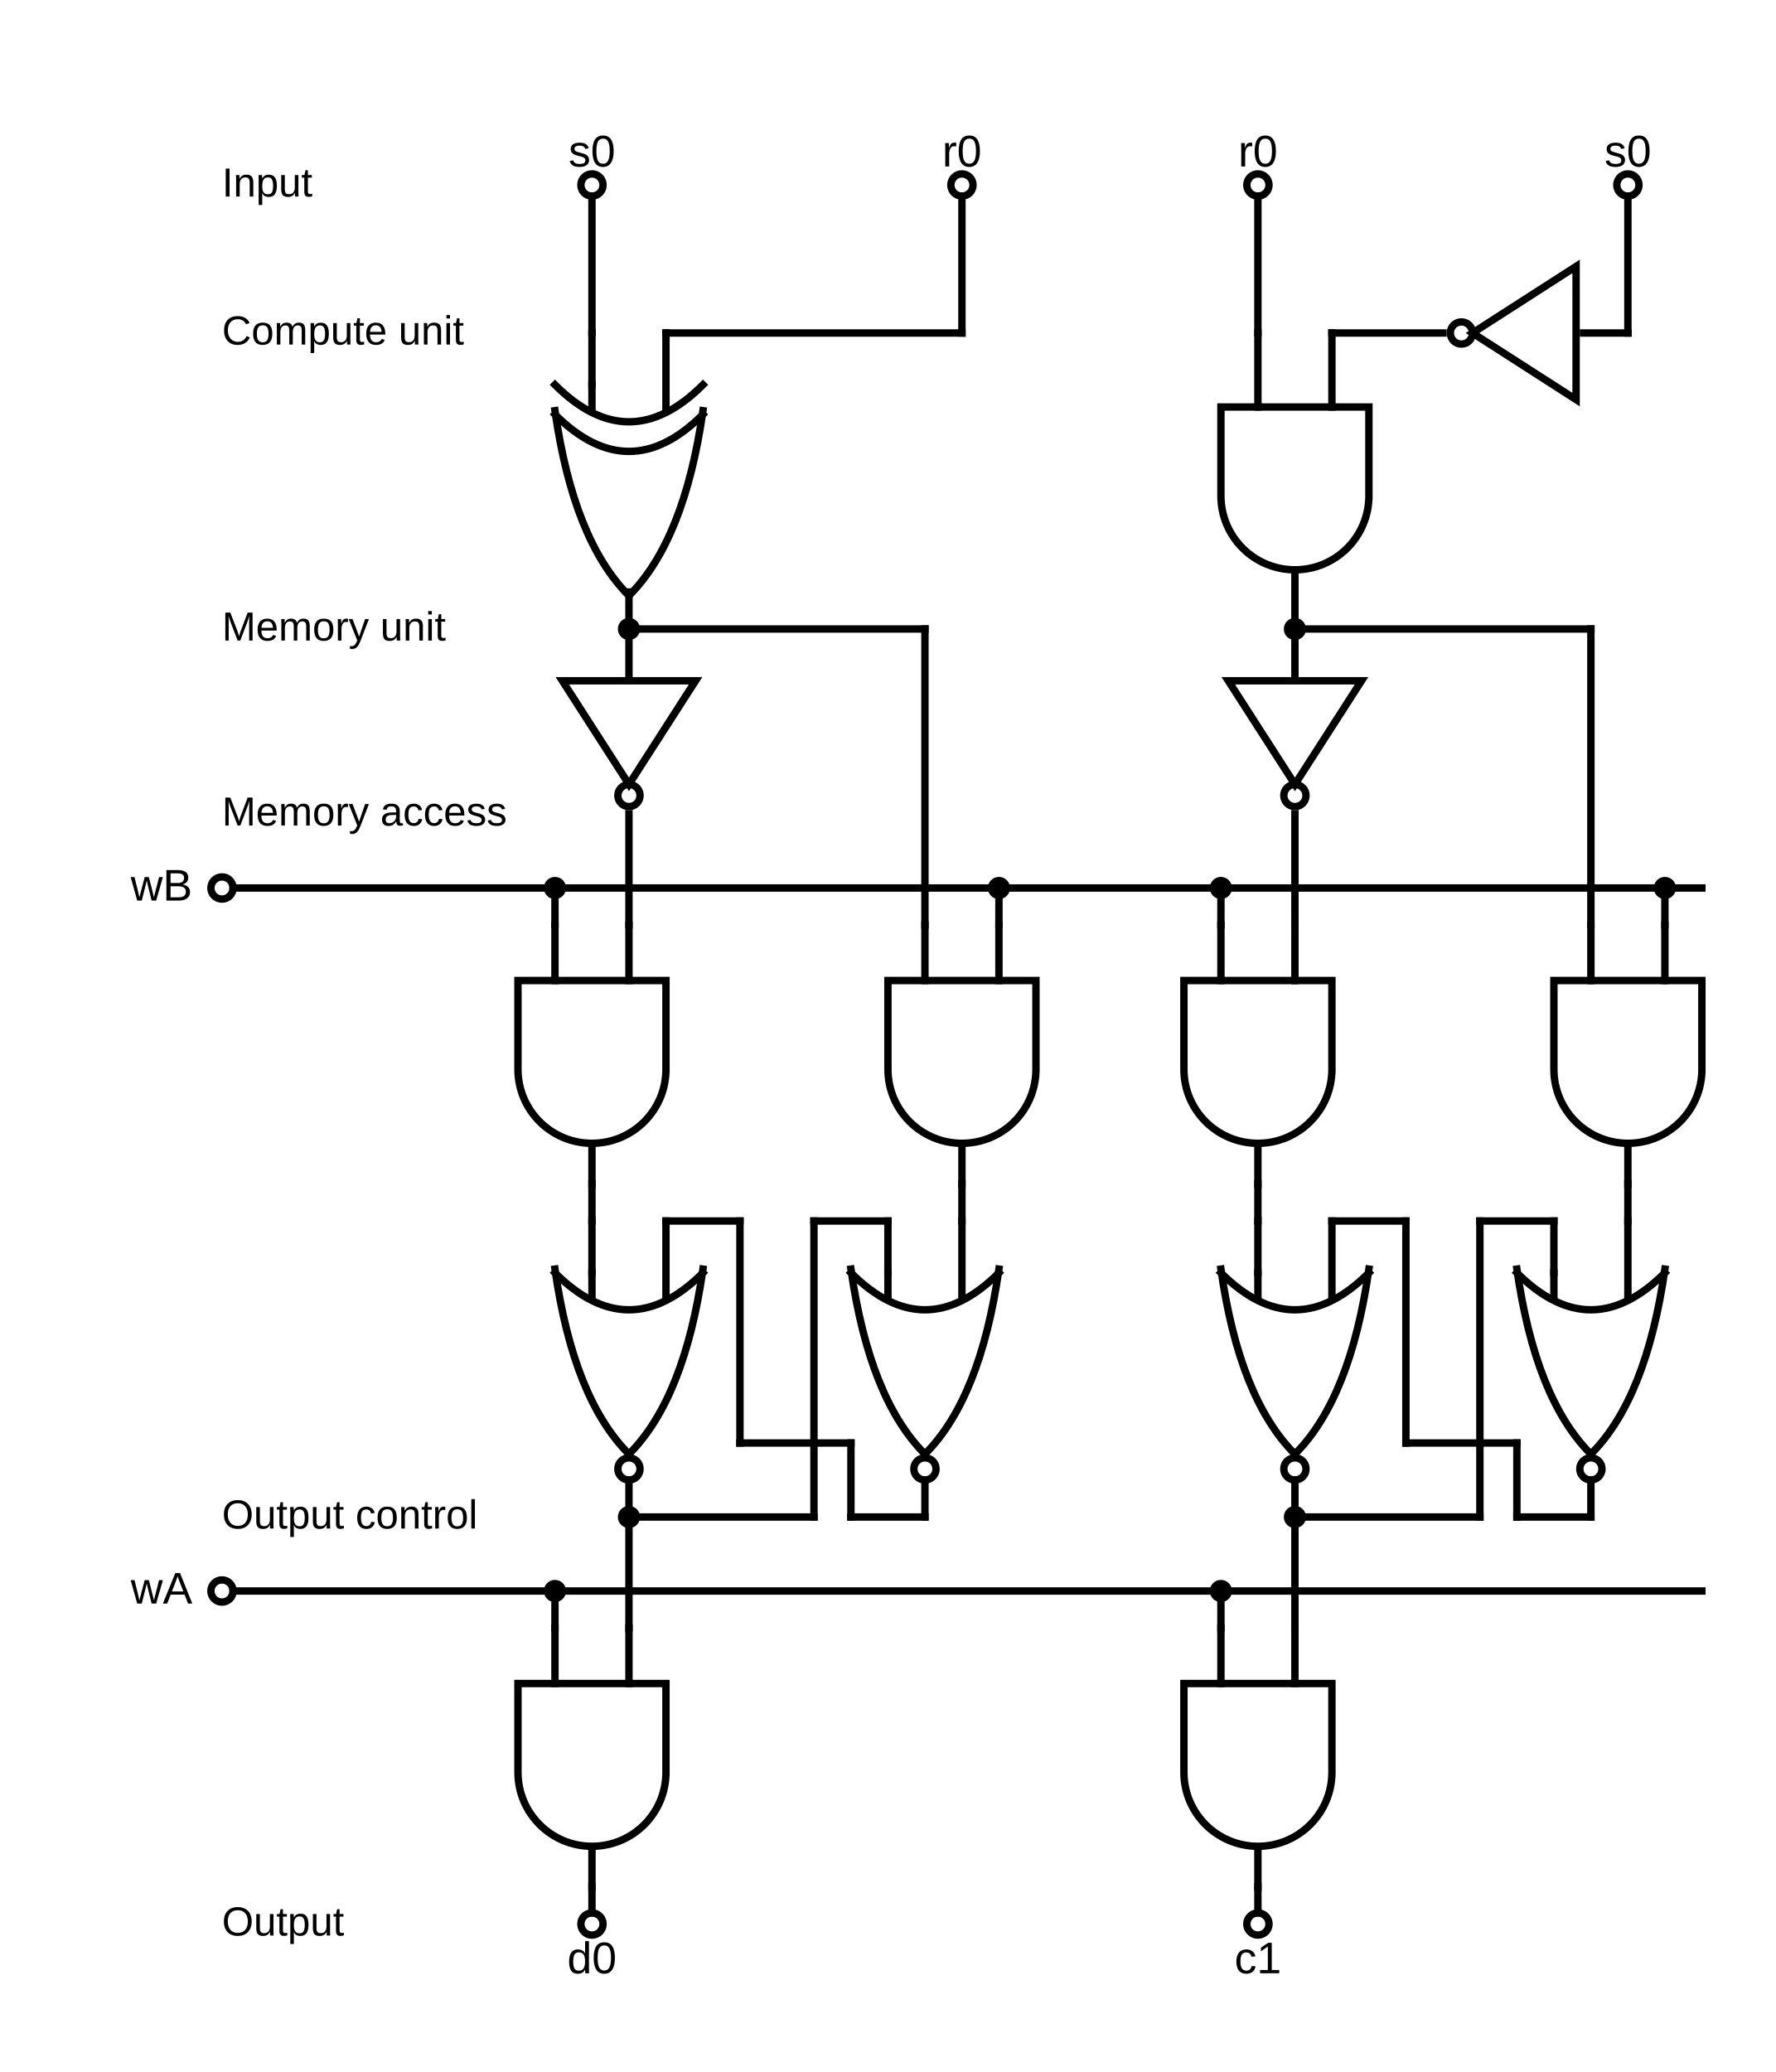
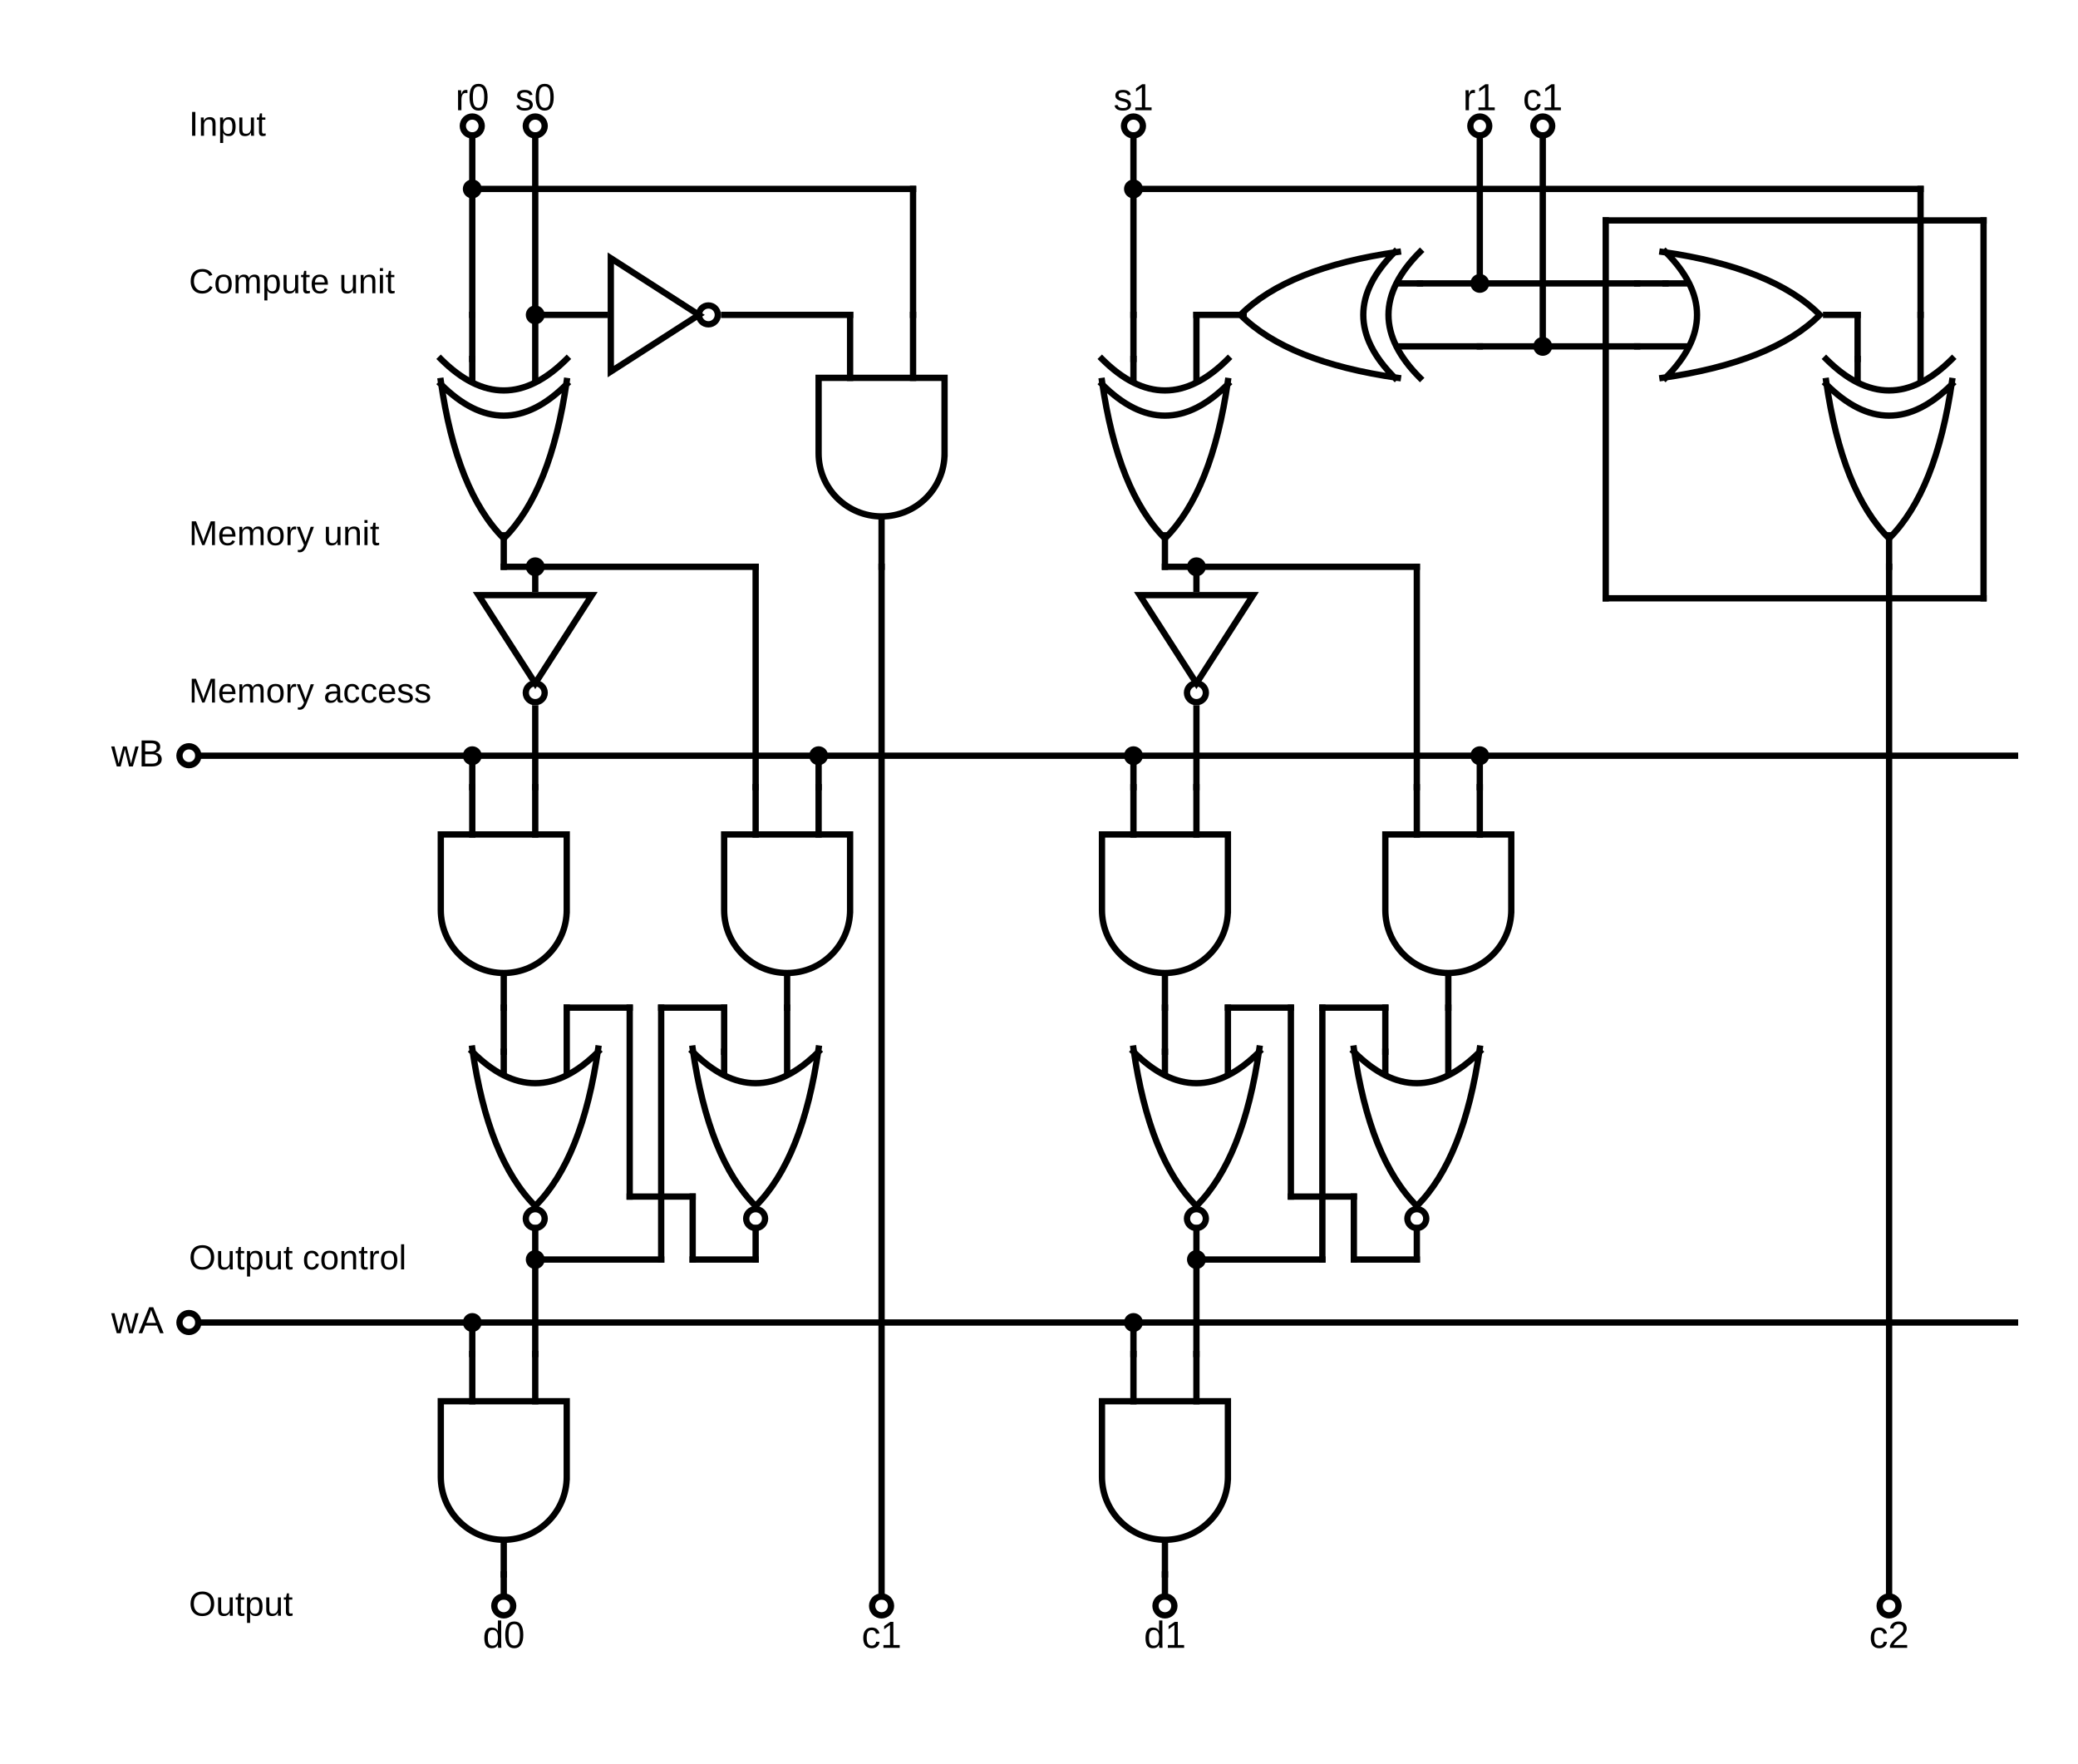
- <svg xmlns="http://www.w3.org/2000/svg" version="1.1" width="480" height="560">
-   <line x1="440" y1="90" x2="428" y2="90" style="stroke:rgb(0, 0, 0);stroke-linecap:square;stroke-width:2" />
-   <path d="M 426,80 M 426,90 L 426,108 L 398,90 L 426,72 L 426,90 M 398,90 A 2,2 -5 1 0 392,90 A 2,2 -5 1 0 398,90" style="fill-opacity:0;fill:rgb(0, 0, 0);stroke:rgb(0, 0, 0);stroke-linecap:square;stroke-width:2" />
-   <line x1="390" y1="90" x2="360" y2="90" style="stroke:rgb(0, 0, 0);stroke-linecap:square;stroke-width:2" />
-   <line x1="340" y1="90" x2="340" y2="110" style="stroke:rgb(0, 0, 0);stroke-linecap:square;stroke-width:2" />
-   <line x1="360" y1="90" x2="360" y2="110" style="stroke:rgb(0, 0, 0);stroke-linecap:square;stroke-width:2" />
-   <path d="M 340,110 M 330,110 L 370,110 L 370,134 M 330,110 L 330,134 A 5,5 90 0 0 370,134" style="fill-opacity:0;fill:rgb(0, 0, 0);stroke:rgb(0, 0, 0);stroke-linecap:square;stroke-width:2" />
-   <line x1="350" y1="155" x2="350" y2="170" style="stroke:rgb(0, 0, 0);stroke-linecap:square;stroke-width:2" />
-   <line x1="330" y1="430" x2="330" y2="440" style="stroke:rgb(0, 0, 0);stroke-linecap:square;stroke-width:2" />
-   <line x1="150" y1="430" x2="150" y2="440" style="stroke:rgb(0, 0, 0);stroke-linecap:square;stroke-width:2" />
-   <line x1="380" y1="390" x2="410" y2="390" style="stroke:rgb(0, 0, 0);stroke-linecap:square;stroke-width:2" />
-   <line x1="380" y1="330" x2="380" y2="390" style="stroke:rgb(0, 0, 0);stroke-linecap:square;stroke-width:2" />
-   <line x1="410" y1="390" x2="410" y2="410" style="stroke:rgb(0, 0, 0);stroke-linecap:square;stroke-width:2" />
-   <line x1="350" y1="410" x2="350" y2="440" style="stroke:rgb(0, 0, 0);stroke-linecap:square;stroke-width:2" />
-   <line x1="440" y1="320" x2="440" y2="330" style="stroke:rgb(0, 0, 0);stroke-linecap:square;stroke-width:2" />
-   <line x1="340" y1="320" x2="340" y2="330" style="stroke:rgb(0, 0, 0);stroke-linecap:square;stroke-width:2" />
-   <line x1="360" y1="330" x2="380" y2="330" style="stroke:rgb(0, 0, 0);stroke-linecap:square;stroke-width:2" />
-   <text x="340" y="525" style="font-family:Arial;font-size:12px;text-anchor:middle" dominant-baseline="hanging" transform="rotate(0, 340, 525)">c1</text>
-   <line x1="340" y1="510" x2="340" y2="517" style="stroke:rgb(0, 0, 0);stroke-linecap:square;stroke-width:2" />
-   <ellipse cx="340" cy="520" rx="3" ry="3" style="fill-opacity:0;fill:rgb(0, 0, 0);stroke:rgb(0, 0, 0);stroke-width:2" />
-   <line x1="450" y1="240" x2="450" y2="250" style="stroke:rgb(0, 0, 0);stroke-linecap:square;stroke-width:2" />
-   <line x1="330" y1="440" x2="330" y2="455" style="stroke:rgb(0, 0, 0);stroke-linecap:square;stroke-width:2" />
-   <line x1="350" y1="440" x2="350" y2="455" style="stroke:rgb(0, 0, 0);stroke-linecap:square;stroke-width:2" />
-   <path d="M 330,455 M 320,455 L 360,455 L 360,479 M 320,455 L 320,479 A 5,5 90 0 0 360,479" style="fill-opacity:0;fill:rgb(0, 0, 0);stroke:rgb(0, 0, 0);stroke-linecap:square;stroke-width:2" />
-   <line x1="340" y1="500" x2="340" y2="510" style="stroke:rgb(0, 0, 0);stroke-linecap:square;stroke-width:2" />
-   <line x1="330" y1="240" x2="330" y2="250" style="stroke:rgb(0, 0, 0);stroke-linecap:square;stroke-width:2" />
-   <line x1="400" y1="330" x2="420" y2="330" style="stroke:rgb(0, 0, 0);stroke-linecap:square;stroke-width:2" />
-   <line x1="400" y1="330" x2="400" y2="410" style="stroke:rgb(0, 0, 0);stroke-linecap:square;stroke-width:2" />
-   <line x1="410" y1="410" x2="430" y2="410" style="stroke:rgb(0, 0, 0);stroke-linecap:square;stroke-width:2" />
-   <line x1="350" y1="410" x2="400" y2="410" style="stroke:rgb(0, 0, 0);stroke-linecap:square;stroke-width:2" />
-   <line x1="420" y1="330" x2="420" y2="350" style="stroke:rgb(0, 0, 0);stroke-linecap:square;stroke-width:2" />
-   <line x1="440" y1="330" x2="440" y2="350" style="stroke:rgb(0, 0, 0);stroke-linecap:square;stroke-width:2" />
-   <path d="M 420,344 M 410,344 Q 430,364 450,344 M 450,343 Q 445,378 430,393 Q 415,378 410,343 M 430,394 A 2,2 5 0 0 430,400 A 2,2 5 0 0 430,394" style="fill-opacity:0;fill:rgb(0, 0, 0);stroke:rgb(0, 0, 0);stroke-linecap:square;stroke-width:2" />
-   <line x1="430" y1="400" x2="430" y2="410" style="stroke:rgb(0, 0, 0);stroke-linecap:square;stroke-width:2" />
-   <line x1="350" y1="170" x2="430" y2="170" style="stroke:rgb(0, 0, 0);stroke-linecap:square;stroke-width:2" />
-   <line x1="340" y1="330" x2="340" y2="350" style="stroke:rgb(0, 0, 0);stroke-linecap:square;stroke-width:2" />
-   <line x1="360" y1="330" x2="360" y2="350" style="stroke:rgb(0, 0, 0);stroke-linecap:square;stroke-width:2" />
-   <path d="M 340,344 M 330,344 Q 350,364 370,344 M 370,343 Q 365,378 350,393 Q 335,378 330,343 M 350,394 A 2,2 5 0 0 350,400 A 2,2 5 0 0 350,394" style="fill-opacity:0;fill:rgb(0, 0, 0);stroke:rgb(0, 0, 0);stroke-linecap:square;stroke-width:2" />
-   <line x1="350" y1="400" x2="350" y2="410" style="stroke:rgb(0, 0, 0);stroke-linecap:square;stroke-width:2" />
-   <line x1="430" y1="250" x2="430" y2="265" style="stroke:rgb(0, 0, 0);stroke-linecap:square;stroke-width:2" />
+ <svg xmlns="http://www.w3.org/2000/svg" version="1.1" width="660" height="560">
+   <text x="600" y="515" style="font-family:Arial;font-size:12px;text-anchor:middle" dominant-baseline="hanging" transform="rotate(0, 600, 515)">c2</text>
+   <line x1="600" y1="180" x2="600" y2="507" style="stroke:rgb(0, 0, 0);stroke-linecap:square;stroke-width:2" />
+   <ellipse cx="600" cy="510" rx="3" ry="3" style="fill-opacity:0;fill:rgb(0, 0, 0);stroke:rgb(0, 0, 0);stroke-width:2" />
+   <line x1="630" y1="70" x2="630" y2="190" style="stroke:rgb(0, 0, 0);stroke-linecap:square;stroke-width:2" />
+   <line x1="510" y1="190" x2="630" y2="190" style="stroke:rgb(0, 0, 0);stroke-linecap:square;stroke-width:2" />
+   <line x1="510" y1="70" x2="510" y2="190" style="stroke:rgb(0, 0, 0);stroke-linecap:square;stroke-width:2" />
+   <line x1="510" y1="70" x2="630" y2="70" style="stroke:rgb(0, 0, 0);stroke-linecap:square;stroke-width:2" />
+   <line x1="360" y1="420" x2="360" y2="430" style="stroke:rgb(0, 0, 0);stroke-linecap:square;stroke-width:2" />
+   <line x1="360" y1="430" x2="360" y2="445" style="stroke:rgb(0, 0, 0);stroke-linecap:square;stroke-width:2" />
+   <line x1="380" y1="430" x2="380" y2="445" style="stroke:rgb(0, 0, 0);stroke-linecap:square;stroke-width:2" />
+   <path d="M 360,445 M 350,445 L 390,445 L 390,469 M 350,445 L 350,469 A 5,5 90 0 0 390,469" style="fill-opacity:0;fill:rgb(0, 0, 0);stroke:rgb(0, 0, 0);stroke-linecap:square;stroke-width:2" />
+   <line x1="370" y1="490" x2="370" y2="500" style="stroke:rgb(0, 0, 0);stroke-linecap:square;stroke-width:2" />
+   <line x1="160" y1="180" x2="170" y2="180" style="stroke:rgb(0, 0, 0);stroke-linecap:square;stroke-width:2" />
+   <line x1="610" y1="60" x2="610" y2="100" style="stroke:rgb(0, 0, 0);stroke-linecap:square;stroke-width:2" />
+   <line x1="360" y1="60" x2="610" y2="60" style="stroke:rgb(0, 0, 0);stroke-linecap:square;stroke-width:2" />
+   <line x1="590" y1="100" x2="590" y2="120" style="stroke:rgb(0, 0, 0);stroke-linecap:square;stroke-width:2" />
+   <line x1="610" y1="100" x2="610" y2="120" style="stroke:rgb(0, 0, 0);stroke-linecap:square;stroke-width:2" />
+   <path d="M 590,114 M 580,114 Q 600,134 620,114 M 580,122 Q 600,142 620,122 M 620,121 Q 615,156 600,171 Q 585,156 580,121" style="fill-opacity:0;fill:rgb(0, 0, 0);stroke:rgb(0, 0, 0);stroke-linecap:square;stroke-width:2" />
+   <line x1="600" y1="170" x2="600" y2="180" style="stroke:rgb(0, 0, 0);stroke-linecap:square;stroke-width:2" />
+   <line x1="370" y1="180" x2="380" y2="180" style="stroke:rgb(0, 0, 0);stroke-linecap:square;stroke-width:2" />
+   <line x1="470" y1="90" x2="520" y2="90" style="stroke:rgb(0, 0, 0);stroke-linecap:square;stroke-width:2" />
+   <line x1="520" y1="90" x2="535" y2="90" style="stroke:rgb(0, 0, 0);stroke-linecap:square;stroke-width:2" />
+   <line x1="520" y1="110" x2="535" y2="110" style="stroke:rgb(0, 0, 0);stroke-linecap:square;stroke-width:2" />
+   <path d="M 529,90 M 529,80 Q 549,100 529,120 M 528,120 Q 563,115 578,100 Q 563,85 528,80" style="fill-opacity:0;fill:rgb(0, 0, 0);stroke:rgb(0, 0, 0);stroke-linecap:square;stroke-width:2" />
+   <line x1="580" y1="100" x2="590" y2="100" style="stroke:rgb(0, 0, 0);stroke-linecap:square;stroke-width:2" />
+   <line x1="410" y1="380" x2="430" y2="380" style="stroke:rgb(0, 0, 0);stroke-linecap:square;stroke-width:2" />
+   <line x1="410" y1="320" x2="410" y2="380" style="stroke:rgb(0, 0, 0);stroke-linecap:square;stroke-width:2" />
+   <line x1="430" y1="380" x2="430" y2="400" style="stroke:rgb(0, 0, 0);stroke-linecap:square;stroke-width:2" />
+   <line x1="380" y1="400" x2="380" y2="430" style="stroke:rgb(0, 0, 0);stroke-linecap:square;stroke-width:2" />
+   <line x1="390" y1="320" x2="410" y2="320" style="stroke:rgb(0, 0, 0);stroke-linecap:square;stroke-width:2" />
+   <line x1="420" y1="320" x2="440" y2="320" style="stroke:rgb(0, 0, 0);stroke-linecap:square;stroke-width:2" />
+   <line x1="420" y1="320" x2="420" y2="400" style="stroke:rgb(0, 0, 0);stroke-linecap:square;stroke-width:2" />
+   <line x1="430" y1="400" x2="450" y2="400" style="stroke:rgb(0, 0, 0);stroke-linecap:square;stroke-width:2" />
+   <line x1="380" y1="400" x2="420" y2="400" style="stroke:rgb(0, 0, 0);stroke-linecap:square;stroke-width:2" />
+   <line x1="440" y1="320" x2="440" y2="340" style="stroke:rgb(0, 0, 0);stroke-linecap:square;stroke-width:2" />
+   <line x1="460" y1="320" x2="460" y2="340" style="stroke:rgb(0, 0, 0);stroke-linecap:square;stroke-width:2" />
+   <path d="M 440,334 M 430,334 Q 450,354 470,334 M 470,333 Q 465,368 450,383 Q 435,368 430,333 M 450,384 A 2,2 5 0 0 450,390 A 2,2 5 0 0 450,384" style="fill-opacity:0;fill:rgb(0, 0, 0);stroke:rgb(0, 0, 0);stroke-linecap:square;stroke-width:2" />
+   <line x1="450" y1="390" x2="450" y2="400" style="stroke:rgb(0, 0, 0);stroke-linecap:square;stroke-width:2" />
+   <line x1="370" y1="320" x2="370" y2="340" style="stroke:rgb(0, 0, 0);stroke-linecap:square;stroke-width:2" />
+   <line x1="390" y1="320" x2="390" y2="340" style="stroke:rgb(0, 0, 0);stroke-linecap:square;stroke-width:2" />
+   <path d="M 370,334 M 360,334 Q 380,354 400,334 M 400,333 Q 395,368 380,383 Q 365,368 360,333 M 380,384 A 2,2 5 0 0 380,390 A 2,2 5 0 0 380,384" style="fill-opacity:0;fill:rgb(0, 0, 0);stroke:rgb(0, 0, 0);stroke-linecap:square;stroke-width:2" />
+   <line x1="380" y1="390" x2="380" y2="400" style="stroke:rgb(0, 0, 0);stroke-linecap:square;stroke-width:2" />
  <line x1="450" y1="250" x2="450" y2="265" style="stroke:rgb(0, 0, 0);stroke-linecap:square;stroke-width:2" />
-   <path d="M 430,265 M 420,265 L 460,265 L 460,289 M 420,265 L 420,289 A 5,5 90 0 0 460,289" style="fill-opacity:0;fill:rgb(0, 0, 0);stroke:rgb(0, 0, 0);stroke-linecap:square;stroke-width:2" />
-   <line x1="440" y1="310" x2="440" y2="320" style="stroke:rgb(0, 0, 0);stroke-linecap:square;stroke-width:2" />
-   <line x1="330" y1="250" x2="330" y2="265" style="stroke:rgb(0, 0, 0);stroke-linecap:square;stroke-width:2" />
-   <line x1="350" y1="250" x2="350" y2="265" style="stroke:rgb(0, 0, 0);stroke-linecap:square;stroke-width:2" />
-   <path d="M 330,265 M 320,265 L 360,265 L 360,289 M 320,265 L 320,289 A 5,5 90 0 0 360,289" style="fill-opacity:0;fill:rgb(0, 0, 0);stroke:rgb(0, 0, 0);stroke-linecap:square;stroke-width:2" />
-   <line x1="340" y1="310" x2="340" y2="320" style="stroke:rgb(0, 0, 0);stroke-linecap:square;stroke-width:2" />
-   <line x1="430" y1="170" x2="430" y2="250" style="stroke:rgb(0, 0, 0);stroke-linecap:square;stroke-width:2" />
-   <line x1="350" y1="170" x2="350" y2="182" style="stroke:rgb(0, 0, 0);stroke-linecap:square;stroke-width:2" />
-   <path d="M 340,184 M 350,184 L 368,184 L 350,212 L 332,184 L 350,184 M 350,212 A 2,2 5 0 0 350,218 A 2,2 5 0 0 350,212 M 350,218" style="fill-opacity:0;fill:rgb(0, 0, 0);stroke:rgb(0, 0, 0);stroke-linecap:square;stroke-width:2" />
-   <line x1="350" y1="220" x2="350" y2="250" style="stroke:rgb(0, 0, 0);stroke-linecap:square;stroke-width:2" />
-   <text x="340" y="45" style="font-family:Arial;font-size:12px;text-anchor:middle" dominant-baseline="baseline" transform="rotate(0, 340, 45)">r0</text>
-   <line x1="340" y1="53" x2="340" y2="90" style="stroke:rgb(0, 0, 0);stroke-linecap:square;stroke-width:2" />
-   <ellipse cx="340" cy="50" rx="3" ry="3" style="fill-opacity:0;fill:rgb(0, 0, 0);stroke:rgb(0, 0, 0);stroke-width:2" />
-   <text x="440" y="45" style="font-family:Arial;font-size:12px;text-anchor:middle" dominant-baseline="baseline" transform="rotate(0, 440, 45)">s0</text>
-   <line x1="440" y1="53" x2="440" y2="90" style="stroke:rgb(0, 0, 0);stroke-linecap:square;stroke-width:2" />
-   <ellipse cx="440" cy="50" rx="3" ry="3" style="fill-opacity:0;fill:rgb(0, 0, 0);stroke:rgb(0, 0, 0);stroke-width:2" />
-   <line x1="200" y1="390" x2="230" y2="390" style="stroke:rgb(0, 0, 0);stroke-linecap:square;stroke-width:2" />
-   <line x1="200" y1="330" x2="200" y2="390" style="stroke:rgb(0, 0, 0);stroke-linecap:square;stroke-width:2" />
-   <line x1="230" y1="390" x2="230" y2="410" style="stroke:rgb(0, 0, 0);stroke-linecap:square;stroke-width:2" />
-   <text x="60" y="410" style="font-family:Arial;font-size:11px;text-anchor:start" dominant-baseline="middle" transform="rotate(0, 60, 410)">Output control</text>
+   <line x1="470" y1="250" x2="470" y2="265" style="stroke:rgb(0, 0, 0);stroke-linecap:square;stroke-width:2" />
+   <path d="M 450,265 M 440,265 L 480,265 L 480,289 M 440,265 L 440,289 A 5,5 90 0 0 480,289" style="fill-opacity:0;fill:rgb(0, 0, 0);stroke:rgb(0, 0, 0);stroke-linecap:square;stroke-width:2" />
+   <line x1="460" y1="310" x2="460" y2="320" style="stroke:rgb(0, 0, 0);stroke-linecap:square;stroke-width:2" />
+   <line x1="360" y1="250" x2="360" y2="265" style="stroke:rgb(0, 0, 0);stroke-linecap:square;stroke-width:2" />
+   <line x1="380" y1="250" x2="380" y2="265" style="stroke:rgb(0, 0, 0);stroke-linecap:square;stroke-width:2" />
+   <path d="M 360,265 M 350,265 L 390,265 L 390,289 M 350,265 L 350,289 A 5,5 90 0 0 390,289" style="fill-opacity:0;fill:rgb(0, 0, 0);stroke:rgb(0, 0, 0);stroke-linecap:square;stroke-width:2" />
+   <line x1="370" y1="310" x2="370" y2="320" style="stroke:rgb(0, 0, 0);stroke-linecap:square;stroke-width:2" />
+   <text x="370" y="515" style="font-family:Arial;font-size:12px;text-anchor:middle" dominant-baseline="hanging" transform="rotate(0, 370, 515)">d1</text>
+   <line x1="370" y1="500" x2="370" y2="507" style="stroke:rgb(0, 0, 0);stroke-linecap:square;stroke-width:2" />
+   <ellipse cx="370" cy="510" rx="3" ry="3" style="fill-opacity:0;fill:rgb(0, 0, 0);stroke:rgb(0, 0, 0);stroke-width:2" />
+   <line x1="150" y1="420" x2="150" y2="430" style="stroke:rgb(0, 0, 0);stroke-linecap:square;stroke-width:2" />
+   <text x="470" y="35" style="font-family:Arial;font-size:12px;text-anchor:middle" dominant-baseline="baseline" transform="rotate(0, 470, 35)">r1</text>
+   <line x1="470" y1="43" x2="470" y2="90" style="stroke:rgb(0, 0, 0);stroke-linecap:square;stroke-width:2" />
+   <ellipse cx="470" cy="40" rx="3" ry="3" style="fill-opacity:0;fill:rgb(0, 0, 0);stroke:rgb(0, 0, 0);stroke-width:2" />
+   <line x1="470" y1="110" x2="520" y2="110" style="stroke:rgb(0, 0, 0);stroke-linecap:square;stroke-width:2" />
+   <line x1="360" y1="100" x2="360" y2="120" style="stroke:rgb(0, 0, 0);stroke-linecap:square;stroke-width:2" />
+   <line x1="380" y1="100" x2="380" y2="120" style="stroke:rgb(0, 0, 0);stroke-linecap:square;stroke-width:2" />
+   <path d="M 360,114 M 350,114 Q 370,134 390,114 M 350,122 Q 370,142 390,122 M 390,121 Q 385,156 370,171 Q 355,156 350,121" style="fill-opacity:0;fill:rgb(0, 0, 0);stroke:rgb(0, 0, 0);stroke-linecap:square;stroke-width:2" />
+   <line x1="370" y1="170" x2="370" y2="180" style="stroke:rgb(0, 0, 0);stroke-linecap:square;stroke-width:2" />
+   <line x1="470" y1="90" x2="445" y2="90" style="stroke:rgb(0, 0, 0);stroke-linecap:square;stroke-width:2" />
+   <line x1="470" y1="110" x2="445" y2="110" style="stroke:rgb(0, 0, 0);stroke-linecap:square;stroke-width:2" />
+   <path d="M 451,90 M 451,80 Q 431,100 451,120 M 443,80 Q 423,100 443,120 M 444,120 Q 409,115 394,100 Q 409,85 444,80" style="fill-opacity:0;fill:rgb(0, 0, 0);stroke:rgb(0, 0, 0);stroke-linecap:square;stroke-width:2" />
+   <line x1="395" y1="100" x2="380" y2="100" style="stroke:rgb(0, 0, 0);stroke-linecap:square;stroke-width:2" />
+   <line x1="150" y1="60" x2="290" y2="60" style="stroke:rgb(0, 0, 0);stroke-linecap:square;stroke-width:2" />
+   <line x1="290" y1="60" x2="290" y2="100" style="stroke:rgb(0, 0, 0);stroke-linecap:square;stroke-width:2" />
+   <text x="490" y="35" style="font-family:Arial;font-size:12px;text-anchor:middle" dominant-baseline="baseline" transform="rotate(0, 490, 35)">c1</text>
+   <line x1="490" y1="43" x2="490" y2="110" style="stroke:rgb(0, 0, 0);stroke-linecap:square;stroke-width:2" />
+   <ellipse cx="490" cy="40" rx="3" ry="3" style="fill-opacity:0;fill:rgb(0, 0, 0);stroke:rgb(0, 0, 0);stroke-width:2" />
+   <text x="360" y="35" style="font-family:Arial;font-size:12px;text-anchor:middle" dominant-baseline="baseline" transform="rotate(0, 360, 35)">s1</text>
+   <line x1="360" y1="43" x2="360" y2="100" style="stroke:rgb(0, 0, 0);stroke-linecap:square;stroke-width:2" />
+   <ellipse cx="360" cy="40" rx="3" ry="3" style="fill-opacity:0;fill:rgb(0, 0, 0);stroke:rgb(0, 0, 0);stroke-width:2" />
+   <line x1="170" y1="100" x2="192" y2="100" style="stroke:rgb(0, 0, 0);stroke-linecap:square;stroke-width:2" />
+   <path d="M 194,90 M 194,100 L 194,118 L 222,100 L 194,82 L 194,100 M 222,100 A 2,2 -5 1 1 228,100 A 2,2 -5 1 1 222,100" style="fill-opacity:0;fill:rgb(0, 0, 0);stroke:rgb(0, 0, 0);stroke-linecap:square;stroke-width:2" />
+   <line x1="230" y1="100" x2="270" y2="100" style="stroke:rgb(0, 0, 0);stroke-linecap:square;stroke-width:2" />
+   <line x1="270" y1="100" x2="270" y2="120" style="stroke:rgb(0, 0, 0);stroke-linecap:square;stroke-width:2" />
+   <line x1="290" y1="100" x2="290" y2="120" style="stroke:rgb(0, 0, 0);stroke-linecap:square;stroke-width:2" />
+   <path d="M 270,120 M 260,120 L 300,120 L 300,144 M 260,120 L 260,144 A 5,5 90 0 0 300,144" style="fill-opacity:0;fill:rgb(0, 0, 0);stroke:rgb(0, 0, 0);stroke-linecap:square;stroke-width:2" />
+   <line x1="280" y1="165" x2="280" y2="180" style="stroke:rgb(0, 0, 0);stroke-linecap:square;stroke-width:2" />
+   <text x="280" y="515" style="font-family:Arial;font-size:12px;text-anchor:middle" dominant-baseline="hanging" transform="rotate(0, 280, 515)">c1</text>
+   <line x1="280" y1="180" x2="280" y2="507" style="stroke:rgb(0, 0, 0);stroke-linecap:square;stroke-width:2" />
+   <ellipse cx="280" cy="510" rx="3" ry="3" style="fill-opacity:0;fill:rgb(0, 0, 0);stroke:rgb(0, 0, 0);stroke-width:2" />
+   <line x1="470" y1="240" x2="470" y2="250" style="stroke:rgb(0, 0, 0);stroke-linecap:square;stroke-width:2" />
+   <line x1="360" y1="240" x2="360" y2="250" style="stroke:rgb(0, 0, 0);stroke-linecap:square;stroke-width:2" />
+   <line x1="380" y1="180" x2="450" y2="180" style="stroke:rgb(0, 0, 0);stroke-linecap:square;stroke-width:2" />
+   <line x1="450" y1="180" x2="450" y2="250" style="stroke:rgb(0, 0, 0);stroke-linecap:square;stroke-width:2" />
+   <line x1="380" y1="180" x2="380" y2="187" style="stroke:rgb(0, 0, 0);stroke-linecap:square;stroke-width:2" />
+   <path d="M 370,189 M 380,189 L 398,189 L 380,217 L 362,189 L 380,189 M 380,217 A 2,2 5 0 0 380,223 A 2,2 5 0 0 380,217 M 380,223" style="fill-opacity:0;fill:rgb(0, 0, 0);stroke:rgb(0, 0, 0);stroke-linecap:square;stroke-width:2" />
+   <line x1="380" y1="225" x2="380" y2="250" style="stroke:rgb(0, 0, 0);stroke-linecap:square;stroke-width:2" />
+   <line x1="200" y1="380" x2="220" y2="380" style="stroke:rgb(0, 0, 0);stroke-linecap:square;stroke-width:2" />
+   <line x1="200" y1="320" x2="200" y2="380" style="stroke:rgb(0, 0, 0);stroke-linecap:square;stroke-width:2" />
+   <line x1="220" y1="380" x2="220" y2="400" style="stroke:rgb(0, 0, 0);stroke-linecap:square;stroke-width:2" />
+   <text x="60" y="400" style="font-family:Arial;font-size:11px;text-anchor:start" dominant-baseline="middle" transform="rotate(0, 60, 400)">Output control</text>
  <text x="60" y="220" style="font-family:Arial;font-size:11px;text-anchor:start" dominant-baseline="middle" transform="rotate(0, 60, 220)">Memory access</text>
-   <text x="60" y="520" style="font-family:Arial;font-size:11px;text-anchor:start" dominant-baseline="middle" transform="rotate(0, 60, 520)">Output</text>
+   <text x="60" y="510" style="font-family:Arial;font-size:11px;text-anchor:start" dominant-baseline="middle" transform="rotate(0, 60, 510)">Output</text>
  <text x="60" y="170" style="font-family:Arial;font-size:11px;text-anchor:start" dominant-baseline="middle" transform="rotate(0, 60, 170)">Memory unit</text>
  <text x="60" y="90" style="font-family:Arial;font-size:11px;text-anchor:start" dominant-baseline="middle" transform="rotate(0, 60, 90)">Compute unit</text>
-   <text x="60" y="50" style="font-family:Arial;font-size:11px;text-anchor:start" dominant-baseline="middle" transform="rotate(0, 60, 50)">Input</text>
-   <line x1="170" y1="410" x2="170" y2="440" style="stroke:rgb(0, 0, 0);stroke-linecap:square;stroke-width:2" />
-   <line x1="260" y1="320" x2="260" y2="330" style="stroke:rgb(0, 0, 0);stroke-linecap:square;stroke-width:2" />
-   <line x1="160" y1="320" x2="160" y2="330" style="stroke:rgb(0, 0, 0);stroke-linecap:square;stroke-width:2" />
-   <line x1="180" y1="330" x2="200" y2="330" style="stroke:rgb(0, 0, 0);stroke-linecap:square;stroke-width:2" />
-   <line x1="180" y1="90" x2="260" y2="90" style="stroke:rgb(0, 0, 0);stroke-linecap:square;stroke-width:2" />
-   <text x="160" y="525" style="font-family:Arial;font-size:12px;text-anchor:middle" dominant-baseline="hanging" transform="rotate(0, 160, 525)">d0</text>
-   <line x1="160" y1="510" x2="160" y2="517" style="stroke:rgb(0, 0, 0);stroke-linecap:square;stroke-width:2" />
-   <ellipse cx="160" cy="520" rx="3" ry="3" style="fill-opacity:0;fill:rgb(0, 0, 0);stroke:rgb(0, 0, 0);stroke-width:2" />
-   <line x1="270" y1="240" x2="270" y2="250" style="stroke:rgb(0, 0, 0);stroke-linecap:square;stroke-width:2" />
-   <line x1="150" y1="440" x2="150" y2="455" style="stroke:rgb(0, 0, 0);stroke-linecap:square;stroke-width:2" />
-   <line x1="170" y1="440" x2="170" y2="455" style="stroke:rgb(0, 0, 0);stroke-linecap:square;stroke-width:2" />
-   <path d="M 150,455 M 140,455 L 180,455 L 180,479 M 140,455 L 140,479 A 5,5 90 0 0 180,479" style="fill-opacity:0;fill:rgb(0, 0, 0);stroke:rgb(0, 0, 0);stroke-linecap:square;stroke-width:2" />
-   <line x1="160" y1="500" x2="160" y2="510" style="stroke:rgb(0, 0, 0);stroke-linecap:square;stroke-width:2" />
-   <text x="52" y="430" style="font-family:Arial;font-size:12px;text-anchor:end" dominant-baseline="middle" transform="rotate(0, 52, 430)">wA</text>
-   <line x1="63" y1="430" x2="460" y2="430" style="stroke:rgb(0, 0, 0);stroke-linecap:square;stroke-width:2" />
-   <ellipse cx="60" cy="430" rx="3" ry="3" style="fill-opacity:0;fill:rgb(0, 0, 0);stroke:rgb(0, 0, 0);stroke-width:2" />
+   <text x="60" y="40" style="font-family:Arial;font-size:11px;text-anchor:start" dominant-baseline="middle" transform="rotate(0, 60, 40)">Input</text>
+   <line x1="170" y1="400" x2="170" y2="430" style="stroke:rgb(0, 0, 0);stroke-linecap:square;stroke-width:2" />
+   <line x1="180" y1="320" x2="200" y2="320" style="stroke:rgb(0, 0, 0);stroke-linecap:square;stroke-width:2" />
+   <text x="160" y="515" style="font-family:Arial;font-size:12px;text-anchor:middle" dominant-baseline="hanging" transform="rotate(0, 160, 515)">d0</text>
+   <line x1="160" y1="500" x2="160" y2="507" style="stroke:rgb(0, 0, 0);stroke-linecap:square;stroke-width:2" />
+   <ellipse cx="160" cy="510" rx="3" ry="3" style="fill-opacity:0;fill:rgb(0, 0, 0);stroke:rgb(0, 0, 0);stroke-width:2" />
+   <line x1="260" y1="240" x2="260" y2="250" style="stroke:rgb(0, 0, 0);stroke-linecap:square;stroke-width:2" />
+   <line x1="150" y1="430" x2="150" y2="445" style="stroke:rgb(0, 0, 0);stroke-linecap:square;stroke-width:2" />
+   <line x1="170" y1="430" x2="170" y2="445" style="stroke:rgb(0, 0, 0);stroke-linecap:square;stroke-width:2" />
+   <path d="M 150,445 M 140,445 L 180,445 L 180,469 M 140,445 L 140,469 A 5,5 90 0 0 180,469" style="fill-opacity:0;fill:rgb(0, 0, 0);stroke:rgb(0, 0, 0);stroke-linecap:square;stroke-width:2" />
+   <line x1="160" y1="490" x2="160" y2="500" style="stroke:rgb(0, 0, 0);stroke-linecap:square;stroke-width:2" />
+   <text x="52" y="420" style="font-family:Arial;font-size:12px;text-anchor:end" dominant-baseline="middle" transform="rotate(0, 52, 420)">wA</text>
+   <line x1="63" y1="420" x2="640" y2="420" style="stroke:rgb(0, 0, 0);stroke-linecap:square;stroke-width:2" />
+   <ellipse cx="60" cy="420" rx="3" ry="3" style="fill-opacity:0;fill:rgb(0, 0, 0);stroke:rgb(0, 0, 0);stroke-width:2" />
  <line x1="150" y1="240" x2="150" y2="250" style="stroke:rgb(0, 0, 0);stroke-linecap:square;stroke-width:2" />
-   <line x1="220" y1="330" x2="240" y2="330" style="stroke:rgb(0, 0, 0);stroke-linecap:square;stroke-width:2" />
-   <line x1="220" y1="330" x2="220" y2="410" style="stroke:rgb(0, 0, 0);stroke-linecap:square;stroke-width:2" />
-   <line x1="230" y1="410" x2="250" y2="410" style="stroke:rgb(0, 0, 0);stroke-linecap:square;stroke-width:2" />
-   <line x1="170" y1="410" x2="220" y2="410" style="stroke:rgb(0, 0, 0);stroke-linecap:square;stroke-width:2" />
-   <line x1="240" y1="330" x2="240" y2="350" style="stroke:rgb(0, 0, 0);stroke-linecap:square;stroke-width:2" />
-   <line x1="260" y1="330" x2="260" y2="350" style="stroke:rgb(0, 0, 0);stroke-linecap:square;stroke-width:2" />
-   <path d="M 240,344 M 230,344 Q 250,364 270,344 M 270,343 Q 265,378 250,393 Q 235,378 230,343 M 250,394 A 2,2 5 0 0 250,400 A 2,2 5 0 0 250,394" style="fill-opacity:0;fill:rgb(0, 0, 0);stroke:rgb(0, 0, 0);stroke-linecap:square;stroke-width:2" />
-   <line x1="250" y1="400" x2="250" y2="410" style="stroke:rgb(0, 0, 0);stroke-linecap:square;stroke-width:2" />
-   <line x1="170" y1="170" x2="250" y2="170" style="stroke:rgb(0, 0, 0);stroke-linecap:square;stroke-width:2" />
-   <line x1="160" y1="330" x2="160" y2="350" style="stroke:rgb(0, 0, 0);stroke-linecap:square;stroke-width:2" />
-   <line x1="180" y1="330" x2="180" y2="350" style="stroke:rgb(0, 0, 0);stroke-linecap:square;stroke-width:2" />
-   <path d="M 160,344 M 150,344 Q 170,364 190,344 M 190,343 Q 185,378 170,393 Q 155,378 150,343 M 170,394 A 2,2 5 0 0 170,400 A 2,2 5 0 0 170,394" style="fill-opacity:0;fill:rgb(0, 0, 0);stroke:rgb(0, 0, 0);stroke-linecap:square;stroke-width:2" />
-   <line x1="170" y1="400" x2="170" y2="410" style="stroke:rgb(0, 0, 0);stroke-linecap:square;stroke-width:2" />
+   <line x1="210" y1="320" x2="230" y2="320" style="stroke:rgb(0, 0, 0);stroke-linecap:square;stroke-width:2" />
+   <line x1="210" y1="320" x2="210" y2="400" style="stroke:rgb(0, 0, 0);stroke-linecap:square;stroke-width:2" />
+   <line x1="220" y1="400" x2="240" y2="400" style="stroke:rgb(0, 0, 0);stroke-linecap:square;stroke-width:2" />
+   <line x1="170" y1="400" x2="210" y2="400" style="stroke:rgb(0, 0, 0);stroke-linecap:square;stroke-width:2" />
+   <line x1="230" y1="320" x2="230" y2="340" style="stroke:rgb(0, 0, 0);stroke-linecap:square;stroke-width:2" />
+   <line x1="250" y1="320" x2="250" y2="340" style="stroke:rgb(0, 0, 0);stroke-linecap:square;stroke-width:2" />
+   <path d="M 230,334 M 220,334 Q 240,354 260,334 M 260,333 Q 255,368 240,383 Q 225,368 220,333 M 240,384 A 2,2 5 0 0 240,390 A 2,2 5 0 0 240,384" style="fill-opacity:0;fill:rgb(0, 0, 0);stroke:rgb(0, 0, 0);stroke-linecap:square;stroke-width:2" />
+   <line x1="240" y1="390" x2="240" y2="400" style="stroke:rgb(0, 0, 0);stroke-linecap:square;stroke-width:2" />
+   <line x1="170" y1="180" x2="240" y2="180" style="stroke:rgb(0, 0, 0);stroke-linecap:square;stroke-width:2" />
+   <line x1="160" y1="320" x2="160" y2="340" style="stroke:rgb(0, 0, 0);stroke-linecap:square;stroke-width:2" />
+   <line x1="180" y1="320" x2="180" y2="340" style="stroke:rgb(0, 0, 0);stroke-linecap:square;stroke-width:2" />
+   <path d="M 160,334 M 150,334 Q 170,354 190,334 M 190,333 Q 185,368 170,383 Q 155,368 150,333 M 170,384 A 2,2 5 0 0 170,390 A 2,2 5 0 0 170,384" style="fill-opacity:0;fill:rgb(0, 0, 0);stroke:rgb(0, 0, 0);stroke-linecap:square;stroke-width:2" />
+   <line x1="170" y1="390" x2="170" y2="400" style="stroke:rgb(0, 0, 0);stroke-linecap:square;stroke-width:2" />
  <text x="52" y="240" style="font-family:Arial;font-size:12px;text-anchor:end" dominant-baseline="middle" transform="rotate(0, 52, 240)">wB</text>
-   <line x1="63" y1="240" x2="460" y2="240" style="stroke:rgb(0, 0, 0);stroke-linecap:square;stroke-width:2" />
+   <line x1="63" y1="240" x2="640" y2="240" style="stroke:rgb(0, 0, 0);stroke-linecap:square;stroke-width:2" />
  <ellipse cx="60" cy="240" rx="3" ry="3" style="fill-opacity:0;fill:rgb(0, 0, 0);stroke:rgb(0, 0, 0);stroke-width:2" />
-   <line x1="250" y1="250" x2="250" y2="265" style="stroke:rgb(0, 0, 0);stroke-linecap:square;stroke-width:2" />
-   <line x1="270" y1="250" x2="270" y2="265" style="stroke:rgb(0, 0, 0);stroke-linecap:square;stroke-width:2" />
-   <path d="M 250,265 M 240,265 L 280,265 L 280,289 M 240,265 L 240,289 A 5,5 90 0 0 280,289" style="fill-opacity:0;fill:rgb(0, 0, 0);stroke:rgb(0, 0, 0);stroke-linecap:square;stroke-width:2" />
-   <line x1="260" y1="310" x2="260" y2="320" style="stroke:rgb(0, 0, 0);stroke-linecap:square;stroke-width:2" />
+   <line x1="240" y1="250" x2="240" y2="265" style="stroke:rgb(0, 0, 0);stroke-linecap:square;stroke-width:2" />
+   <line x1="260" y1="250" x2="260" y2="265" style="stroke:rgb(0, 0, 0);stroke-linecap:square;stroke-width:2" />
+   <path d="M 240,265 M 230,265 L 270,265 L 270,289 M 230,265 L 230,289 A 5,5 90 0 0 270,289" style="fill-opacity:0;fill:rgb(0, 0, 0);stroke:rgb(0, 0, 0);stroke-linecap:square;stroke-width:2" />
+   <line x1="250" y1="310" x2="250" y2="320" style="stroke:rgb(0, 0, 0);stroke-linecap:square;stroke-width:2" />
  <line x1="150" y1="250" x2="150" y2="265" style="stroke:rgb(0, 0, 0);stroke-linecap:square;stroke-width:2" />
  <line x1="170" y1="250" x2="170" y2="265" style="stroke:rgb(0, 0, 0);stroke-linecap:square;stroke-width:2" />
  <path d="M 150,265 M 140,265 L 180,265 L 180,289 M 140,265 L 140,289 A 5,5 90 0 0 180,289" style="fill-opacity:0;fill:rgb(0, 0, 0);stroke:rgb(0, 0, 0);stroke-linecap:square;stroke-width:2" />
  <line x1="160" y1="310" x2="160" y2="320" style="stroke:rgb(0, 0, 0);stroke-linecap:square;stroke-width:2" />
-   <line x1="250" y1="170" x2="250" y2="250" style="stroke:rgb(0, 0, 0);stroke-linecap:square;stroke-width:2" />
-   <line x1="170" y1="170" x2="170" y2="182" style="stroke:rgb(0, 0, 0);stroke-linecap:square;stroke-width:2" />
-   <path d="M 160,184 M 170,184 L 188,184 L 170,212 L 152,184 L 170,184 M 170,212 A 2,2 5 0 0 170,218 A 2,2 5 0 0 170,212 M 170,218" style="fill-opacity:0;fill:rgb(0, 0, 0);stroke:rgb(0, 0, 0);stroke-linecap:square;stroke-width:2" />
-   <line x1="170" y1="220" x2="170" y2="250" style="stroke:rgb(0, 0, 0);stroke-linecap:square;stroke-width:2" />
-   <line x1="160" y1="90" x2="160" y2="110" style="stroke:rgb(0, 0, 0);stroke-linecap:square;stroke-width:2" />
-   <line x1="180" y1="90" x2="180" y2="110" style="stroke:rgb(0, 0, 0);stroke-linecap:square;stroke-width:2" />
-   <path d="M 160,104 M 150,104 Q 170,124 190,104 M 150,112 Q 170,132 190,112 M 190,111 Q 185,146 170,161 Q 155,146 150,111" style="fill-opacity:0;fill:rgb(0, 0, 0);stroke:rgb(0, 0, 0);stroke-linecap:square;stroke-width:2" />
-   <line x1="170" y1="160" x2="170" y2="170" style="stroke:rgb(0, 0, 0);stroke-linecap:square;stroke-width:2" />
-   <text x="260" y="45" style="font-family:Arial;font-size:12px;text-anchor:middle" dominant-baseline="baseline" transform="rotate(0, 260, 45)">r0</text>
-   <line x1="260" y1="53" x2="260" y2="90" style="stroke:rgb(0, 0, 0);stroke-linecap:square;stroke-width:2" />
-   <ellipse cx="260" cy="50" rx="3" ry="3" style="fill-opacity:0;fill:rgb(0, 0, 0);stroke:rgb(0, 0, 0);stroke-width:2" />
-   <text x="160" y="45" style="font-family:Arial;font-size:12px;text-anchor:middle" dominant-baseline="baseline" transform="rotate(0, 160, 45)">s0</text>
-   <line x1="160" y1="53" x2="160" y2="90" style="stroke:rgb(0, 0, 0);stroke-linecap:square;stroke-width:2" />
-   <ellipse cx="160" cy="50" rx="3" ry="3" style="fill-opacity:0;fill:rgb(0, 0, 0);stroke:rgb(0, 0, 0);stroke-width:2" />
-   <ellipse cx="350" cy="170" rx="2" ry="2" style="fill-opacity:1;fill:rgb(0, 0, 0);stroke:rgb(0, 0, 0);stroke-width:2" />
-   <ellipse cx="330" cy="430" rx="2" ry="2" style="fill-opacity:1;fill:rgb(0, 0, 0);stroke:rgb(0, 0, 0);stroke-width:2" />
-   <ellipse cx="150" cy="430" rx="2" ry="2" style="fill-opacity:1;fill:rgb(0, 0, 0);stroke:rgb(0, 0, 0);stroke-width:2" />
-   <ellipse cx="350" cy="410" rx="2" ry="2" style="fill-opacity:1;fill:rgb(0, 0, 0);stroke:rgb(0, 0, 0);stroke-width:2" />
-   <ellipse cx="450" cy="240" rx="2" ry="2" style="fill-opacity:1;fill:rgb(0, 0, 0);stroke:rgb(0, 0, 0);stroke-width:2" />
-   <ellipse cx="330" cy="240" rx="2" ry="2" style="fill-opacity:1;fill:rgb(0, 0, 0);stroke:rgb(0, 0, 0);stroke-width:2" />
-   <ellipse cx="170" cy="410" rx="2" ry="2" style="fill-opacity:1;fill:rgb(0, 0, 0);stroke:rgb(0, 0, 0);stroke-width:2" />
-   <ellipse cx="270" cy="240" rx="2" ry="2" style="fill-opacity:1;fill:rgb(0, 0, 0);stroke:rgb(0, 0, 0);stroke-width:2" />
+   <line x1="240" y1="180" x2="240" y2="250" style="stroke:rgb(0, 0, 0);stroke-linecap:square;stroke-width:2" />
+   <line x1="170" y1="180" x2="170" y2="187" style="stroke:rgb(0, 0, 0);stroke-linecap:square;stroke-width:2" />
+   <path d="M 160,189 M 170,189 L 188,189 L 170,217 L 152,189 L 170,189 M 170,217 A 2,2 5 0 0 170,223 A 2,2 5 0 0 170,217 M 170,223" style="fill-opacity:0;fill:rgb(0, 0, 0);stroke:rgb(0, 0, 0);stroke-linecap:square;stroke-width:2" />
+   <line x1="170" y1="225" x2="170" y2="250" style="stroke:rgb(0, 0, 0);stroke-linecap:square;stroke-width:2" />
+   <line x1="150" y1="100" x2="150" y2="120" style="stroke:rgb(0, 0, 0);stroke-linecap:square;stroke-width:2" />
+   <line x1="170" y1="100" x2="170" y2="120" style="stroke:rgb(0, 0, 0);stroke-linecap:square;stroke-width:2" />
+   <path d="M 150,114 M 140,114 Q 160,134 180,114 M 140,122 Q 160,142 180,122 M 180,121 Q 175,156 160,171 Q 145,156 140,121" style="fill-opacity:0;fill:rgb(0, 0, 0);stroke:rgb(0, 0, 0);stroke-linecap:square;stroke-width:2" />
+   <line x1="160" y1="170" x2="160" y2="180" style="stroke:rgb(0, 0, 0);stroke-linecap:square;stroke-width:2" />
+   <text x="150" y="35" style="font-family:Arial;font-size:12px;text-anchor:middle" dominant-baseline="baseline" transform="rotate(0, 150, 35)">r0</text>
+   <line x1="150" y1="43" x2="150" y2="100" style="stroke:rgb(0, 0, 0);stroke-linecap:square;stroke-width:2" />
+   <ellipse cx="150" cy="40" rx="3" ry="3" style="fill-opacity:0;fill:rgb(0, 0, 0);stroke:rgb(0, 0, 0);stroke-width:2" />
+   <text x="170" y="35" style="font-family:Arial;font-size:12px;text-anchor:middle" dominant-baseline="baseline" transform="rotate(0, 170, 35)">s0</text>
+   <line x1="170" y1="43" x2="170" y2="100" style="stroke:rgb(0, 0, 0);stroke-linecap:square;stroke-width:2" />
+   <ellipse cx="170" cy="40" rx="3" ry="3" style="fill-opacity:0;fill:rgb(0, 0, 0);stroke:rgb(0, 0, 0);stroke-width:2" />
+   <ellipse cx="360" cy="420" rx="2" ry="2" style="fill-opacity:1;fill:rgb(0, 0, 0);stroke:rgb(0, 0, 0);stroke-width:2" />
+   <ellipse cx="170" cy="180" rx="2" ry="2" style="fill-opacity:1;fill:rgb(0, 0, 0);stroke:rgb(0, 0, 0);stroke-width:2" />
+   <ellipse cx="360" cy="60" rx="2" ry="2" style="fill-opacity:1;fill:rgb(0, 0, 0);stroke:rgb(0, 0, 0);stroke-width:2" />
+   <ellipse cx="380" cy="180" rx="2" ry="2" style="fill-opacity:1;fill:rgb(0, 0, 0);stroke:rgb(0, 0, 0);stroke-width:2" />
+   <ellipse cx="470" cy="90" rx="2" ry="2" style="fill-opacity:1;fill:rgb(0, 0, 0);stroke:rgb(0, 0, 0);stroke-width:2" />
+   <ellipse cx="380" cy="400" rx="2" ry="2" style="fill-opacity:1;fill:rgb(0, 0, 0);stroke:rgb(0, 0, 0);stroke-width:2" />
+   <ellipse cx="150" cy="420" rx="2" ry="2" style="fill-opacity:1;fill:rgb(0, 0, 0);stroke:rgb(0, 0, 0);stroke-width:2" />
+   <ellipse cx="490" cy="110" rx="2" ry="2" style="fill-opacity:1;fill:rgb(0, 0, 0);stroke:rgb(0, 0, 0);stroke-width:2" />
+   <ellipse cx="150" cy="60" rx="2" ry="2" style="fill-opacity:1;fill:rgb(0, 0, 0);stroke:rgb(0, 0, 0);stroke-width:2" />
+   <ellipse cx="170" cy="100" rx="2" ry="2" style="fill-opacity:1;fill:rgb(0, 0, 0);stroke:rgb(0, 0, 0);stroke-width:2" />
+   <ellipse cx="470" cy="240" rx="2" ry="2" style="fill-opacity:1;fill:rgb(0, 0, 0);stroke:rgb(0, 0, 0);stroke-width:2" />
+   <ellipse cx="360" cy="240" rx="2" ry="2" style="fill-opacity:1;fill:rgb(0, 0, 0);stroke:rgb(0, 0, 0);stroke-width:2" />
+   <ellipse cx="170" cy="400" rx="2" ry="2" style="fill-opacity:1;fill:rgb(0, 0, 0);stroke:rgb(0, 0, 0);stroke-width:2" />
+   <ellipse cx="260" cy="240" rx="2" ry="2" style="fill-opacity:1;fill:rgb(0, 0, 0);stroke:rgb(0, 0, 0);stroke-width:2" />
  <ellipse cx="150" cy="240" rx="2" ry="2" style="fill-opacity:1;fill:rgb(0, 0, 0);stroke:rgb(0, 0, 0);stroke-width:2" />
-   <ellipse cx="170" cy="170" rx="2" ry="2" style="fill-opacity:1;fill:rgb(0, 0, 0);stroke:rgb(0, 0, 0);stroke-width:2" />
</svg>
